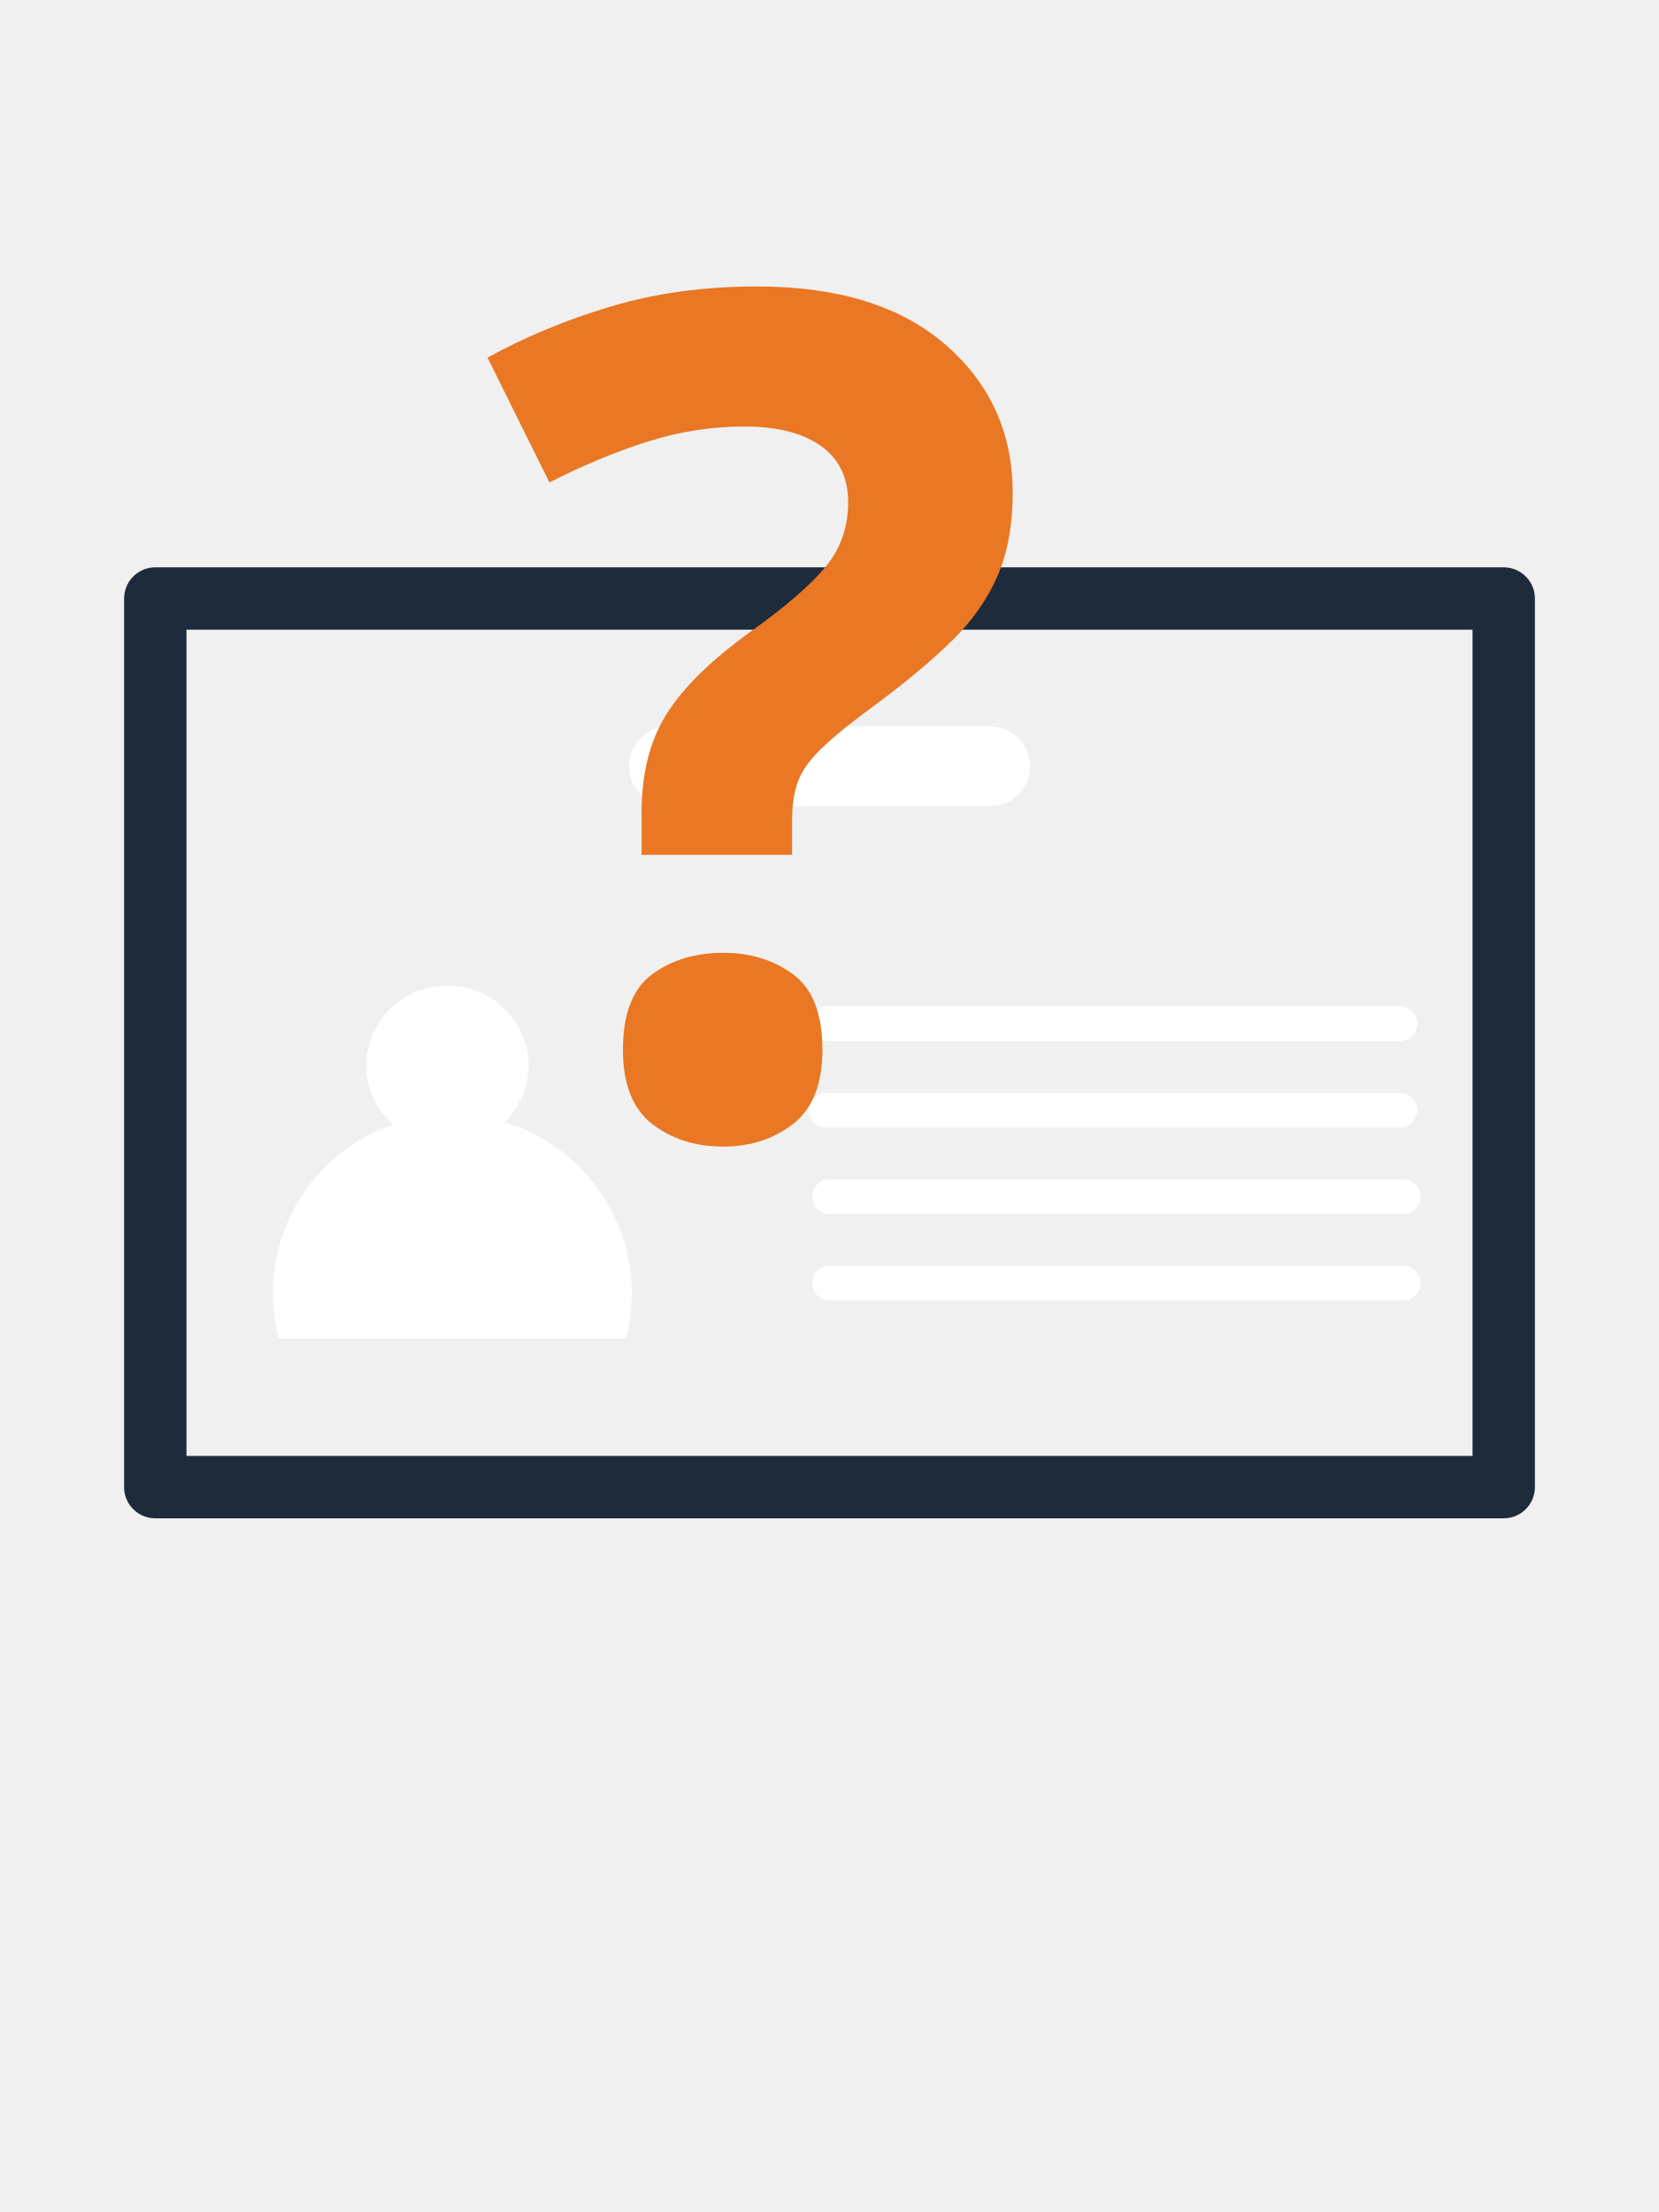
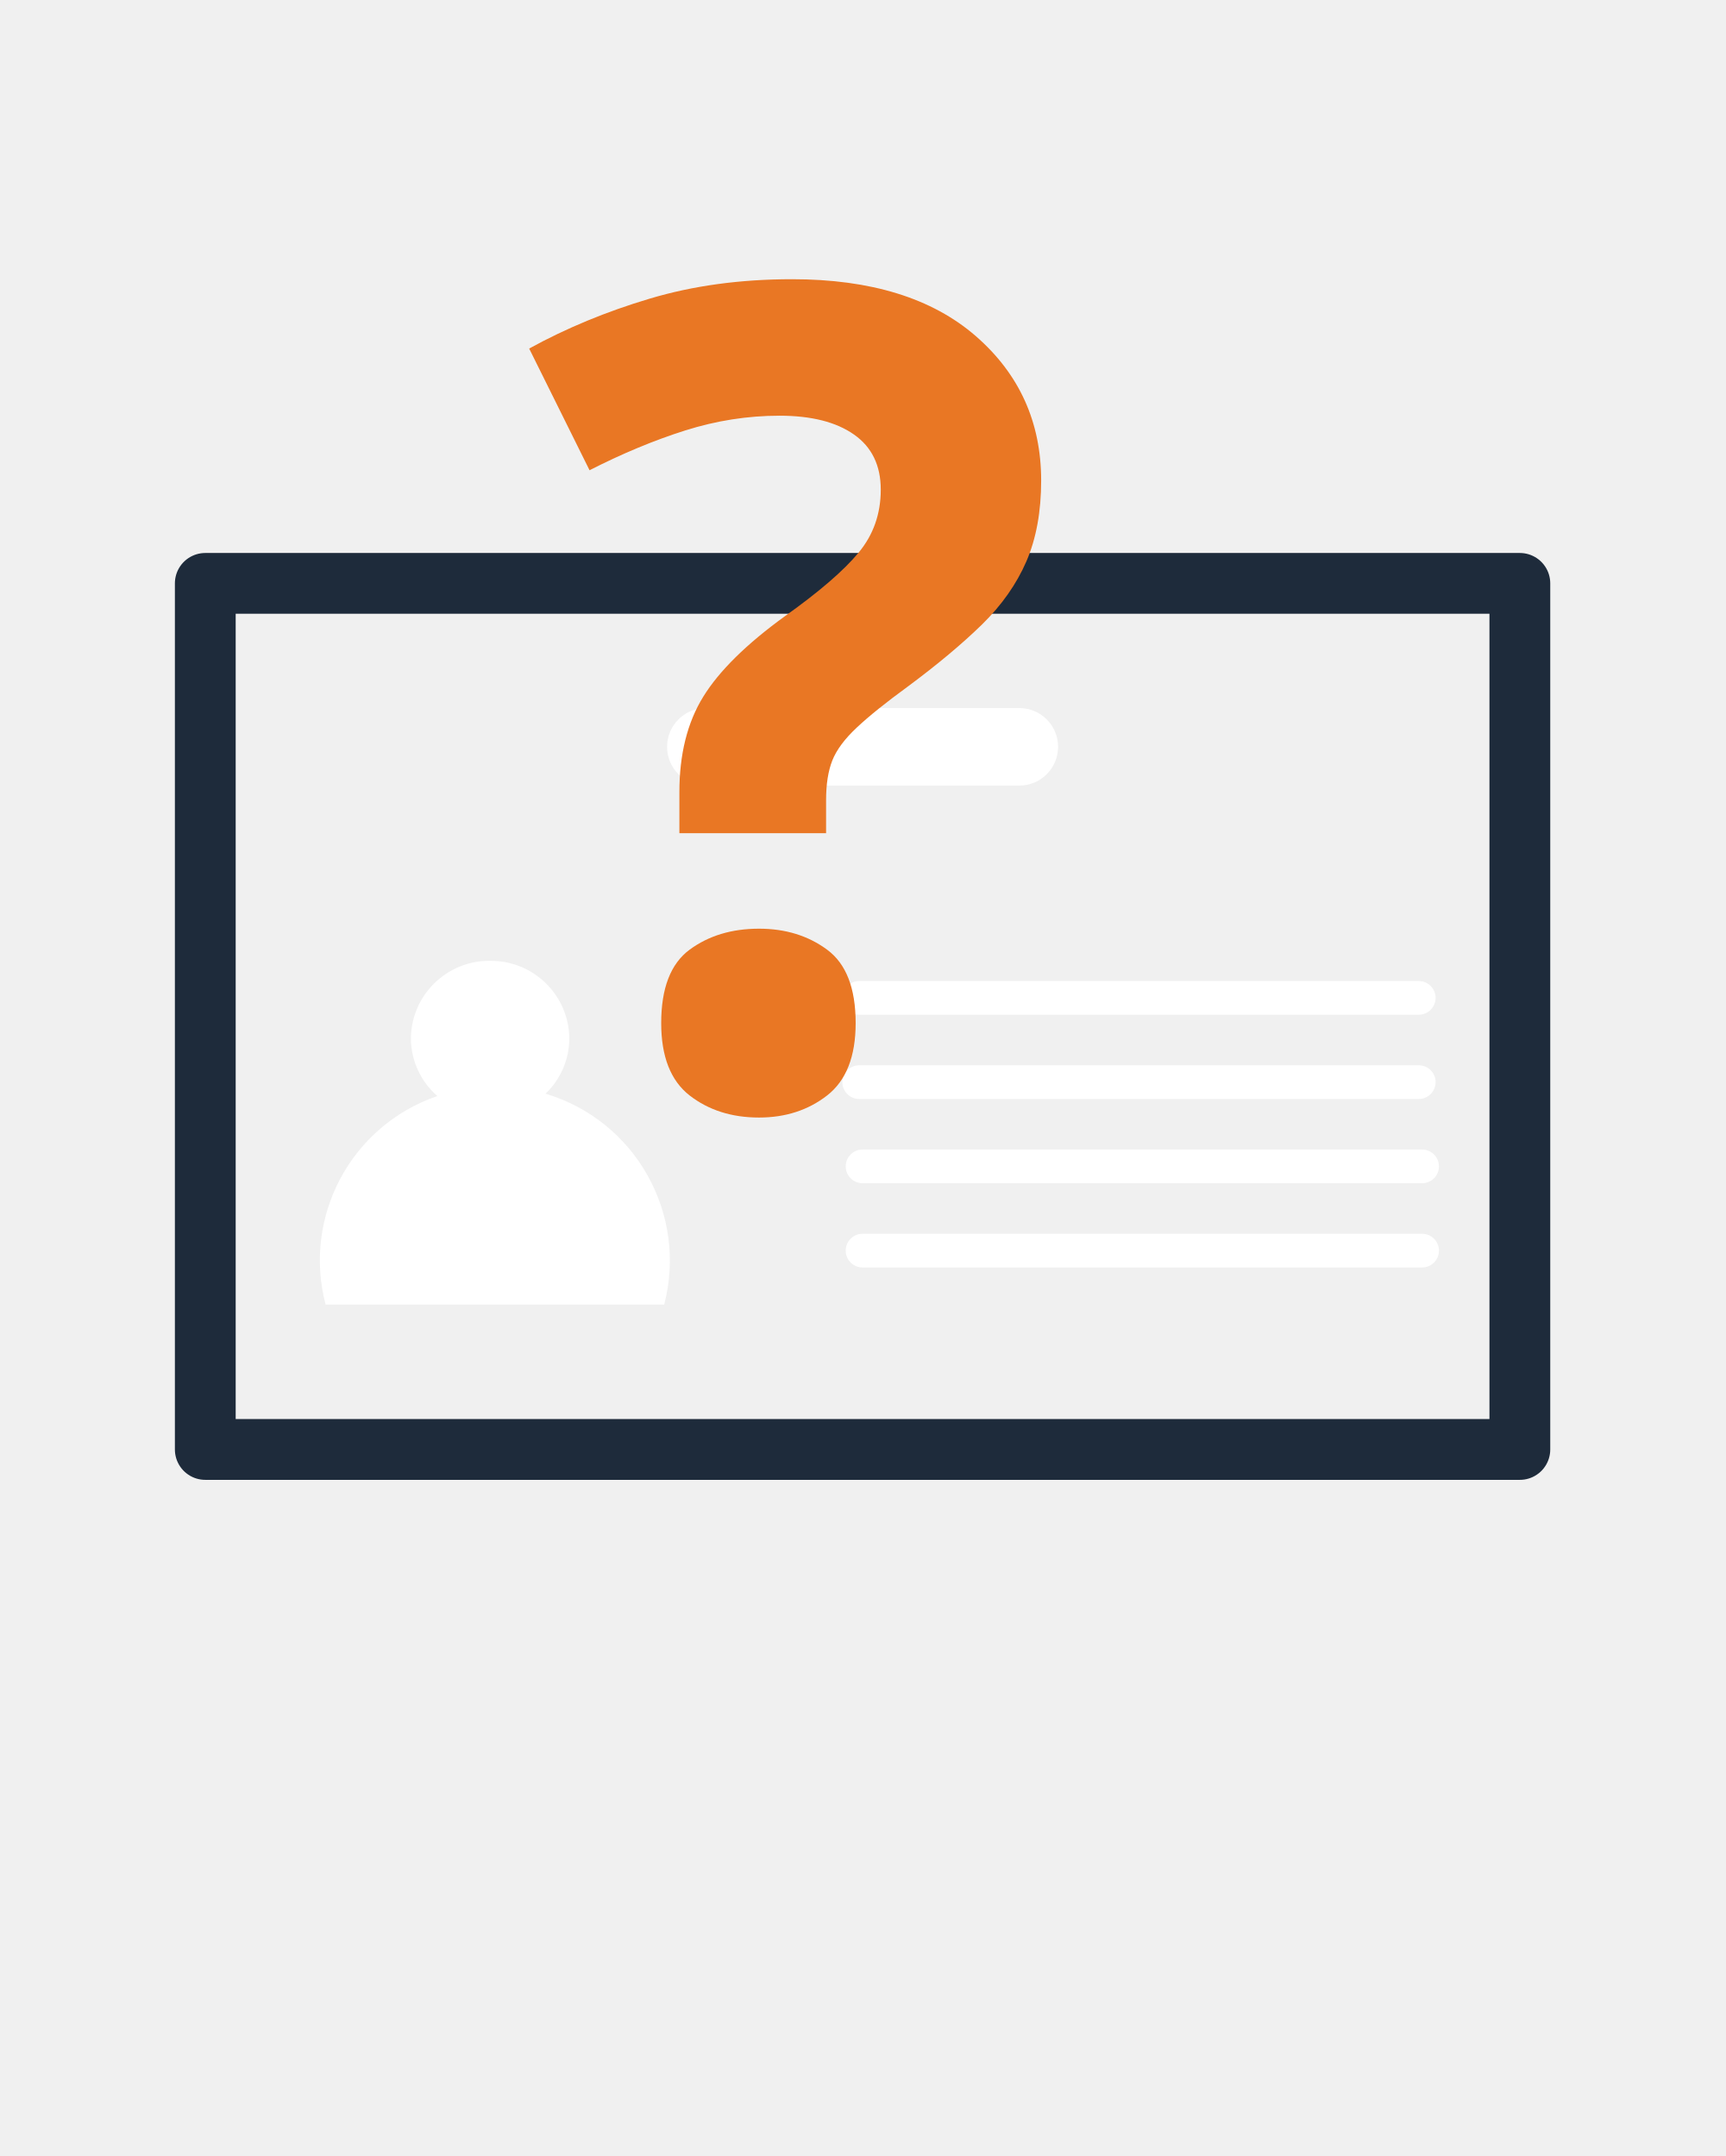
- <svg xmlns="http://www.w3.org/2000/svg" width="90" height="120" viewBox="0 0 158.364 248.298">
+ <svg xmlns="http://www.w3.org/2000/svg" width="120" height="150" viewBox="0 0 158.364 248.298">
  <g id="Component_178_1" data-name="Component 178 – 1" transform="translate(3.5)">
    <g id="Group_994" data-name="Group 994">
      <g id="map-2277029" transform="translate(0 67.185)">
        <rect id="Rectangle_395" data-name="Rectangle 395" width="151.364" height="99.744" transform="translate(0 0)" fill="none" stroke="#1e2b3b" stroke-linecap="round" stroke-linejoin="round" stroke-width="7" />
        <rect id="Rectangle_396" data-name="Rectangle 396" width="45.021" height="8.926" rx="4.463" transform="translate(53.173 14.36)" fill="#fff" />
        <path id="Path_2852" data-name="Path 2852" d="M227.656,618.909a9.025,9.025,0,0,0-9.121,8.927,8.844,8.844,0,0,0,3.048,6.647A20,20,0,0,0,208.715,658.5H247.7a20.065,20.065,0,0,0-13.662-24.287,8.834,8.834,0,0,0,2.739-6.374,9.025,9.025,0,0,0-9.121-8.927Z" transform="translate(-194.86 -575.441)" fill="#fff" fill-rule="evenodd" />
        <rect id="Rectangle_397" data-name="Rectangle 397" width="68.307" height="3.881" rx="1.941" transform="translate(73.355 45.797)" fill="#fff" />
        <rect id="Rectangle_398" data-name="Rectangle 398" width="68.307" height="3.881" rx="1.941" transform="translate(73.355 55.499)" fill="#fff" />
        <rect id="Rectangle_399" data-name="Rectangle 399" width="68.307" height="3.881" rx="1.941" transform="translate(73.741 65.202)" fill="#fff" />
        <rect id="Rectangle_400" data-name="Rectangle 400" width="68.307" height="3.881" rx="1.941" transform="translate(73.741 74.904)" fill="#fff" />
      </g>
      <text id="_" data-name="?" transform="translate(36.902 127)" fill="#e97724" font-size="131" font-family="Montserrat-Bold, Montserrat" font-weight="700">
        <tspan x="0" y="0">?</tspan>
      </text>
    </g>
  </g>
</svg>
